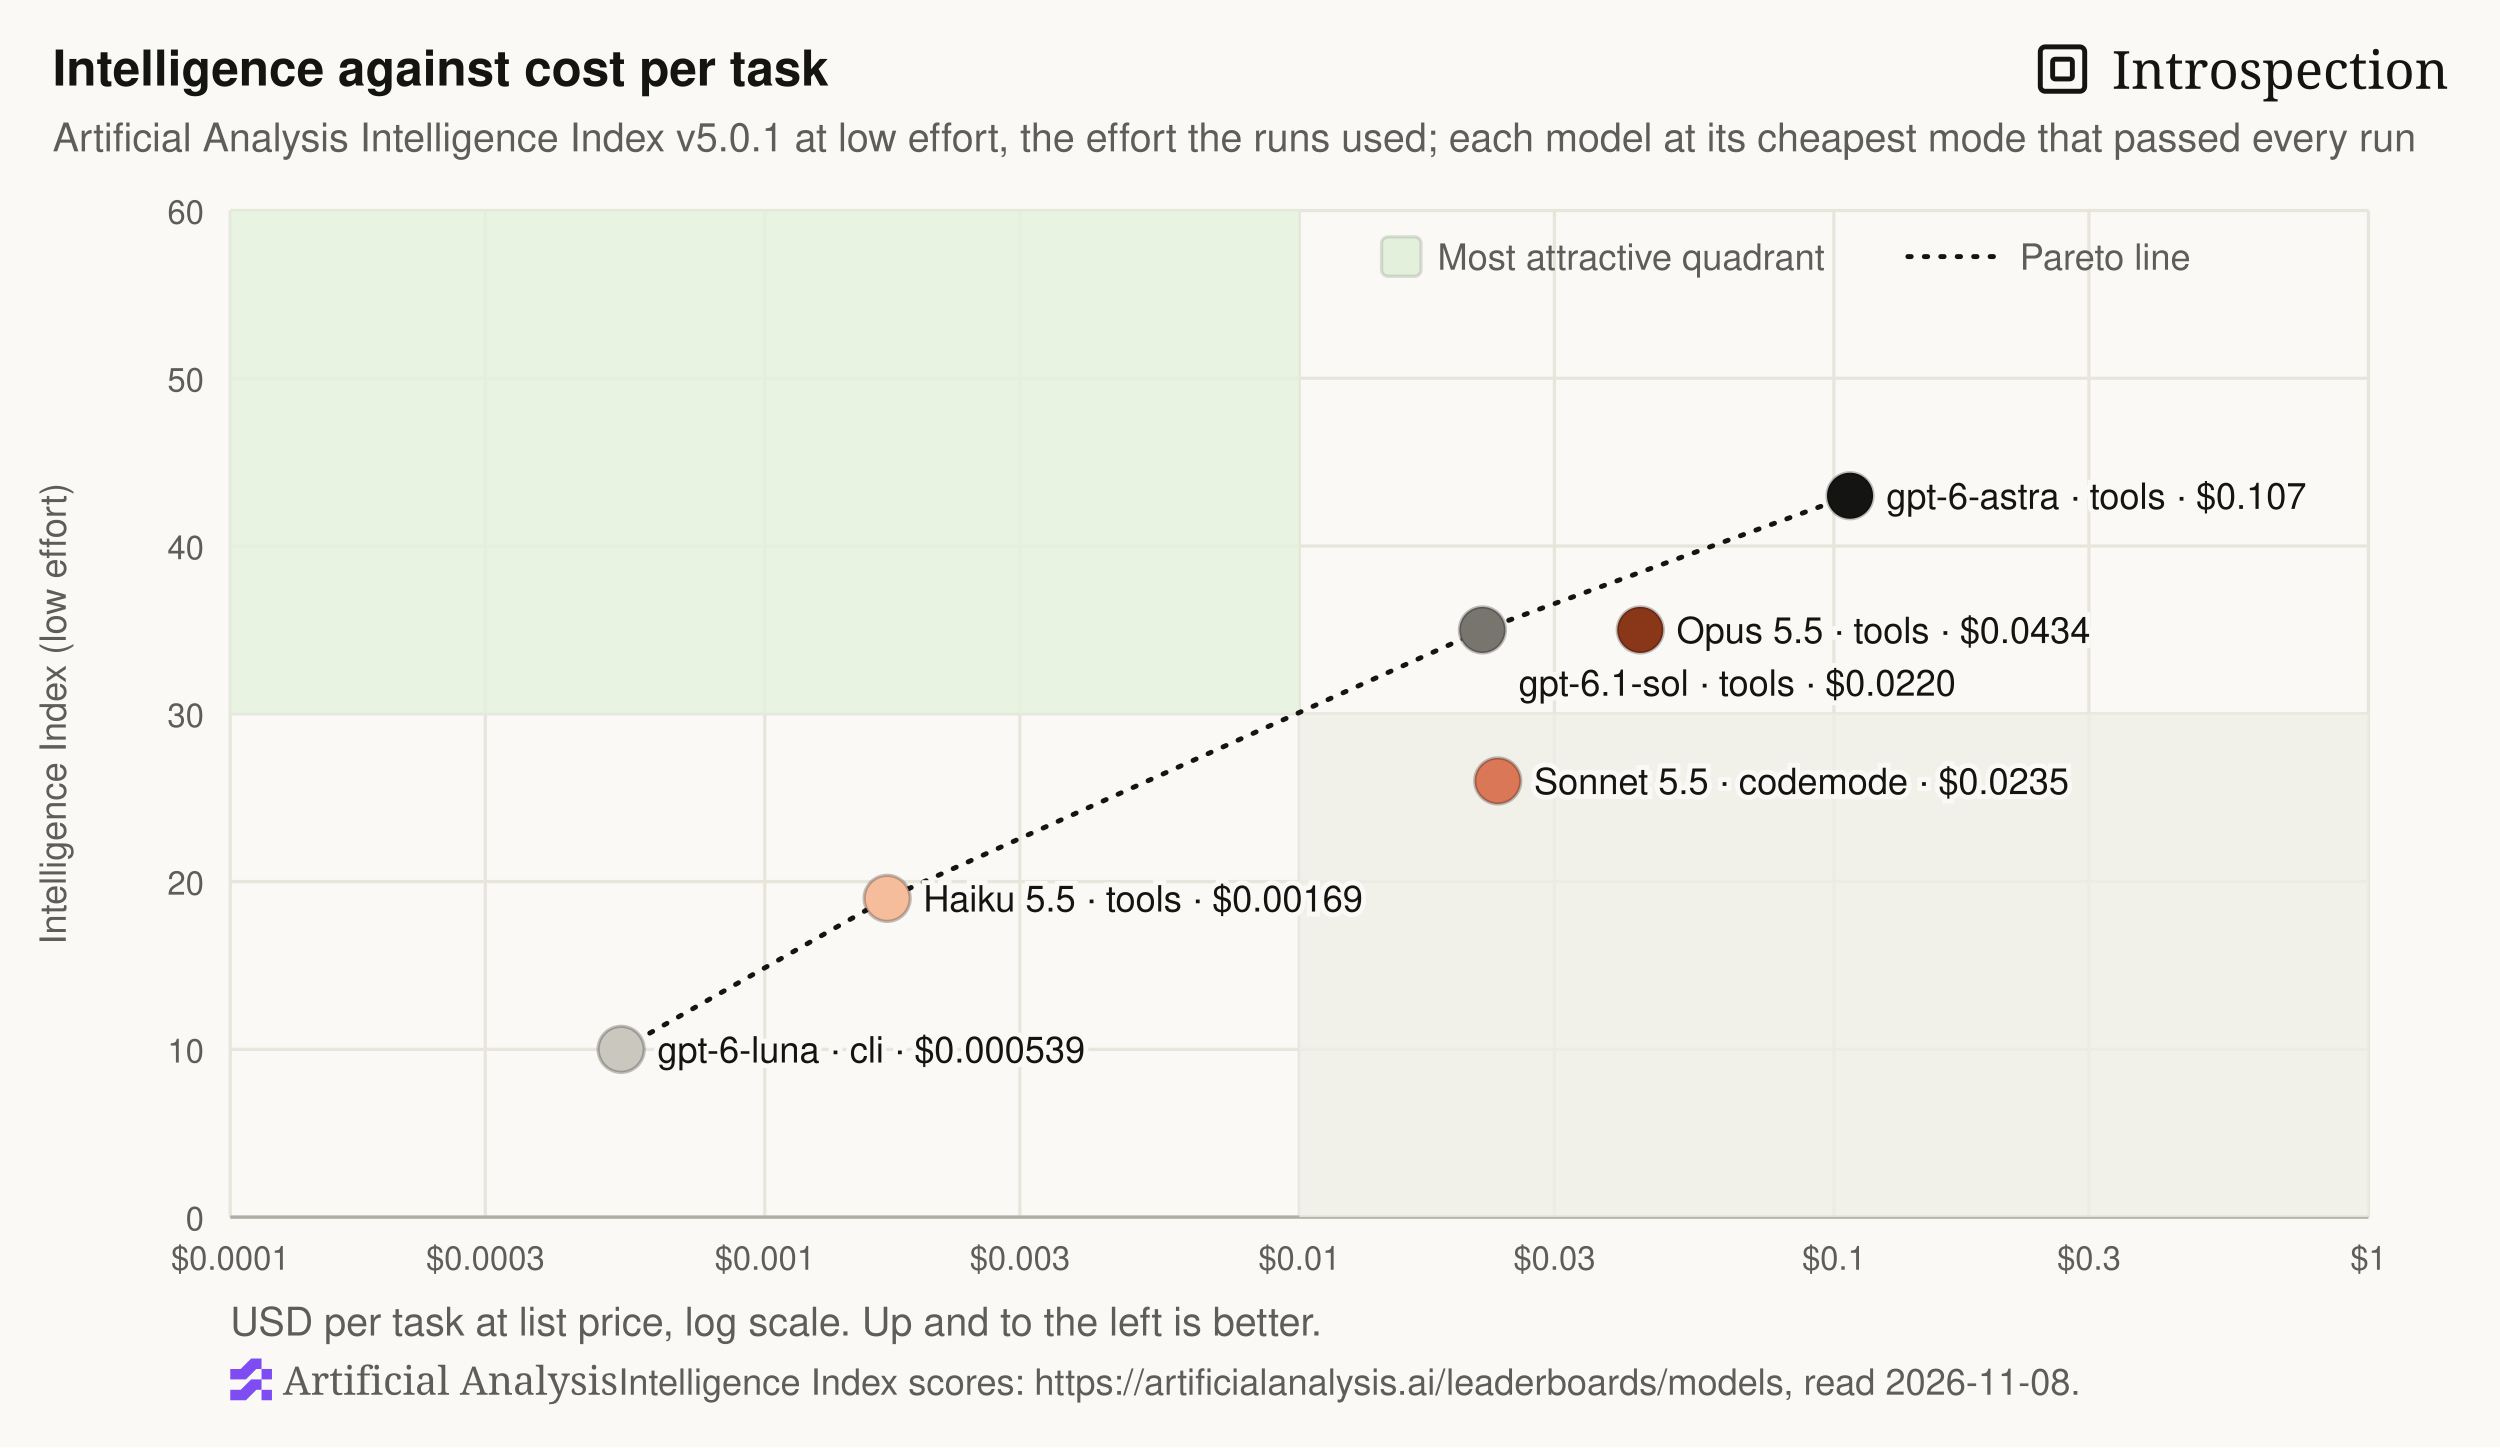
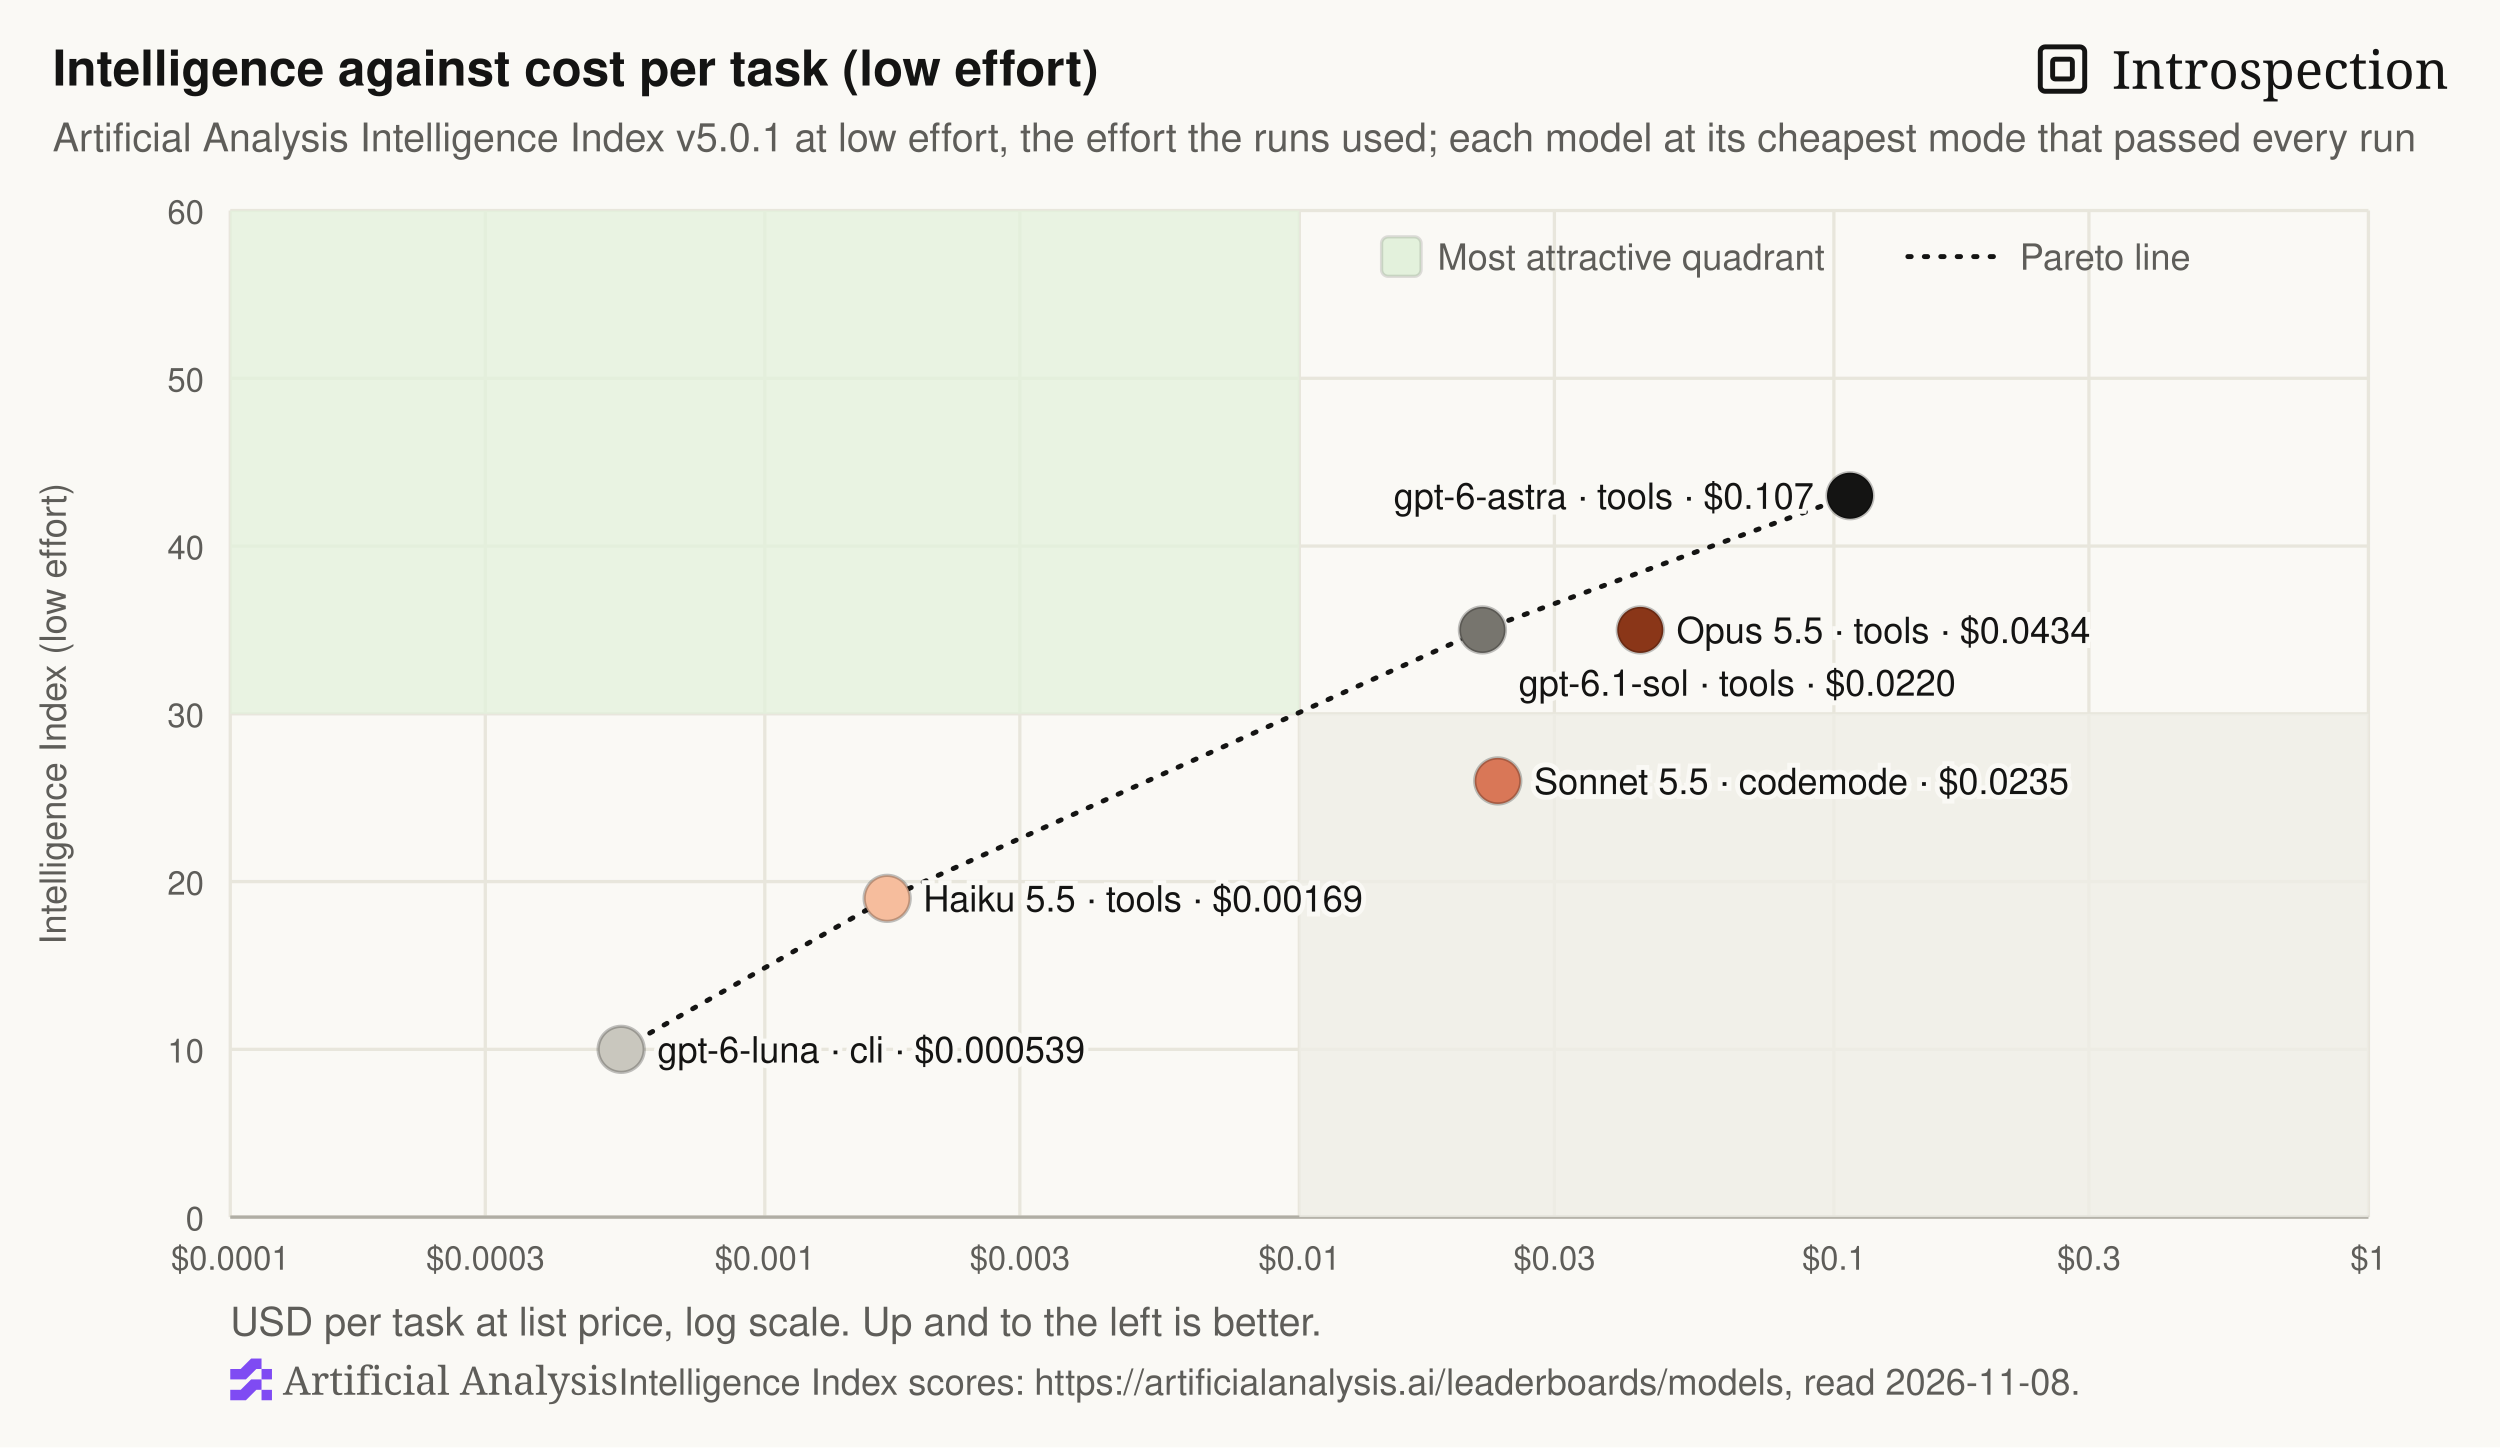
<svg xmlns="http://www.w3.org/2000/svg" width="760" height="440" viewBox="0 0 760 440" font-family="-apple-system, Segoe UI, Helvetica, Arial, sans-serif">
  <rect width="760" height="440" fill="#faf9f5" />
-   <text x="16" y="26" font-size="15" font-weight="600" fill="#141413">Intelligence against cost per task</text>
+   <text x="16" y="26" font-size="15" font-weight="600" fill="#141413">Intelligence against cost per task (low effort)</text>
  <g transform="translate(618 12) scale(0.75)" fill="none" stroke="#141413" stroke-width="2" stroke-linecap="round" stroke-linejoin="round">
    <rect x="3" y="3" width="18" height="18" rx="2" />
    <rect x="8" y="8" width="8" height="8" rx="1" />
  </g>
  <text x="642" y="27" font-size="16" font-family="Georgia, serif" fill="#141413">Introspection</text>
  <text x="16" y="46" font-size="12" fill="#5e5d59">Artificial Analysis Intelligence Index v5.0.1 at low effort, the effort the runs used; each model at its cheapest mode that passed every run</text>
  <line x1="70" y1="370" x2="720" y2="370" stroke="#e8e6dc" />
  <text x="62" y="374" font-size="10" text-anchor="end" fill="#5e5d59">0</text>
  <line x1="70" y1="319" x2="720" y2="319" stroke="#e8e6dc" />
  <text x="62" y="323" font-size="10" text-anchor="end" fill="#5e5d59">10</text>
  <line x1="70" y1="268" x2="720" y2="268" stroke="#e8e6dc" />
  <text x="62" y="272" font-size="10" text-anchor="end" fill="#5e5d59">20</text>
  <line x1="70" y1="217" x2="720" y2="217" stroke="#e8e6dc" />
  <text x="62" y="221" font-size="10" text-anchor="end" fill="#5e5d59">30</text>
  <line x1="70" y1="166" x2="720" y2="166" stroke="#e8e6dc" />
  <text x="62" y="170" font-size="10" text-anchor="end" fill="#5e5d59">40</text>
  <line x1="70" y1="115" x2="720" y2="115" stroke="#e8e6dc" />
  <text x="62" y="119" font-size="10" text-anchor="end" fill="#5e5d59">50</text>
  <line x1="70" y1="64" x2="720" y2="64" stroke="#e8e6dc" />
  <text x="62" y="68" font-size="10" text-anchor="end" fill="#5e5d59">60</text>
  <line x1="70" y1="64" x2="70" y2="370" stroke="#e8e6dc" />
  <text x="70" y="386" font-size="10" text-anchor="middle" fill="#5e5d59">$0.0001</text>
  <line x1="147.532" y1="64" x2="147.532" y2="370" stroke="#e8e6dc" />
  <text x="147.532" y="386" font-size="10" text-anchor="middle" fill="#5e5d59">$0.0003</text>
  <line x1="232.5" y1="64" x2="232.5" y2="370" stroke="#e8e6dc" />
  <text x="232.5" y="386" font-size="10" text-anchor="middle" fill="#5e5d59">$0.001</text>
  <line x1="310.032" y1="64" x2="310.032" y2="370" stroke="#e8e6dc" />
  <text x="310.032" y="386" font-size="10" text-anchor="middle" fill="#5e5d59">$0.003</text>
  <line x1="395" y1="64" x2="395" y2="370" stroke="#e8e6dc" />
  <text x="395" y="386" font-size="10" text-anchor="middle" fill="#5e5d59">$0.01</text>
  <line x1="472.532" y1="64" x2="472.532" y2="370" stroke="#e8e6dc" />
  <text x="472.532" y="386" font-size="10" text-anchor="middle" fill="#5e5d59">$0.03</text>
  <line x1="557.5" y1="64" x2="557.5" y2="370" stroke="#e8e6dc" />
  <text x="557.5" y="386" font-size="10" text-anchor="middle" fill="#5e5d59">$0.1</text>
  <line x1="635.032" y1="64" x2="635.032" y2="370" stroke="#e8e6dc" />
  <text x="635.032" y="386" font-size="10" text-anchor="middle" fill="#5e5d59">$0.3</text>
  <line x1="720" y1="64" x2="720" y2="370" stroke="#e8e6dc" />
  <text x="720" y="386" font-size="10" text-anchor="middle" fill="#5e5d59">$1</text>
  <line x1="70" y1="370" x2="720" y2="370" stroke="#b0aea5" />
  <rect x="70" y="64" width="325" height="153" fill="#e3f1dc" opacity="0.75" />
  <rect x="395" y="217" width="325" height="153" fill="#efede6" opacity="0.8" />
  <polyline points="188.836,319 269.697,273.1 450.656,191.5 562.413,150.7" fill="none" stroke="#141413" stroke-width="1.5" stroke-dasharray="1 4" stroke-linecap="round" />
  <rect x="420" y="72" width="12" height="12" rx="2" fill="#e3f1dc" stroke="#0000001f" />
  <text x="437" y="82" font-size="11" fill="#5e5d59">Most attractive quadrant</text>
  <line x1="580" y1="78" x2="608" y2="78" stroke="#141413" stroke-width="1.5" stroke-dasharray="1 4" stroke-linecap="round" />
  <text x="614" y="82" font-size="11" fill="#5e5d59">Pareto line</text>
-   <circle cx="269.697" cy="273.1" r="7" fill="#f6bd9d" stroke="#0000003d" />
-   <circle cx="455.324" cy="237.4" r="7" fill="#d97757" stroke="#0000003d" />
-   <circle cx="498.648" cy="191.5" r="7" fill="#8a3618" stroke="#0000003d" />
-   <circle cx="188.836" cy="319" r="7" fill="#c9c7be" stroke="#0000003d" />
-   <circle cx="450.656" cy="191.5" r="7" fill="#77756e" stroke="#0000003d" />
-   <circle cx="562.413" cy="150.7" r="7" fill="#141413" stroke="#0000003d" />
-   <text x="280.697" y="277.1" font-size="11" stroke="#faf9f5" stroke-width="3" paint-order="stroke" fill="#141413">Haiku 5.5 · tools · $0.00169</text>
-   <text x="466.324" y="241.4" font-size="11" stroke="#faf9f5" stroke-width="3" paint-order="stroke" fill="#141413">Sonnet 5.5 · codemode · $0.0235</text>
-   <text x="509.648" y="195.5" font-size="11" stroke="#faf9f5" stroke-width="3" paint-order="stroke" fill="#141413">Opus 5.5 · tools · $0.0434</text>
-   <text x="199.836" y="323" font-size="11" stroke="#faf9f5" stroke-width="3" paint-order="stroke" fill="#141413">gpt-6-luna · cli · $0.000539</text>
-   <text x="461.656" y="211.5" font-size="11" stroke="#faf9f5" stroke-width="3" paint-order="stroke" fill="#141413">gpt-6.1-sol · tools · $0.0220</text>
-   <text x="573.413" y="154.7" font-size="11" stroke="#faf9f5" stroke-width="3" paint-order="stroke" fill="#141413">gpt-6-astra · tools · $0.107</text>
+   <a href="https://artificialanalysis.ai/models/claude-haiku-5-5" target="_blank">
+     <circle cx="269.697" cy="273.1" r="7" fill="#f6bd9d" stroke="#0000003d" />
+   </a>
+   <a href="https://artificialanalysis.ai/models/claude-sonnet-5-5" target="_blank">
+     <circle cx="455.324" cy="237.4" r="7" fill="#d97757" stroke="#0000003d" />
+   </a>
+   <a href="https://artificialanalysis.ai/models/claude-opus-5-5" target="_blank">
+     <circle cx="498.648" cy="191.5" r="7" fill="#8a3618" stroke="#0000003d" />
+   </a>
+   <a href="https://artificialanalysis.ai/models/gpt-6-luna" target="_blank">
+     <circle cx="188.836" cy="319" r="7" fill="#c9c7be" stroke="#0000003d" />
+   </a>
+   <a href="https://artificialanalysis.ai/models/gpt-6-1-sol" target="_blank">
+     <circle cx="450.656" cy="191.5" r="7" fill="#77756e" stroke="#0000003d" />
+   </a>
+   <a href="https://artificialanalysis.ai/models/gpt-6-astra" target="_blank">
+     <circle cx="562.413" cy="150.7" r="7" fill="#141413" stroke="#0000003d" />
+   </a>
+   <text x="280.697" y="277.1" text-anchor="start" font-size="11" stroke="#faf9f5" stroke-width="3" paint-order="stroke" fill="#141413">Haiku 5.5 · tools · $0.00169</text>
+   <text x="466.324" y="241.4" text-anchor="start" font-size="11" stroke="#faf9f5" stroke-width="3" paint-order="stroke" fill="#141413">Sonnet 5.5 · codemode · $0.0235</text>
+   <text x="509.648" y="195.5" text-anchor="start" font-size="11" stroke="#faf9f5" stroke-width="3" paint-order="stroke" fill="#141413">Opus 5.5 · tools · $0.0434</text>
+   <text x="199.836" y="323" text-anchor="start" font-size="11" stroke="#faf9f5" stroke-width="3" paint-order="stroke" fill="#141413">gpt-6-luna · cli · $0.000539</text>
+   <text x="461.656" y="211.5" text-anchor="start" font-size="11" stroke="#faf9f5" stroke-width="3" paint-order="stroke" fill="#141413">gpt-6.1-sol · tools · $0.0220</text>
+   <text x="551.413" y="154.7" text-anchor="end" font-size="11" stroke="#faf9f5" stroke-width="3" paint-order="stroke" fill="#141413">gpt-6-astra · tools · $0.107</text>
  <text x="70" y="406" font-size="12" fill="#5e5d59">USD per task at list price, log scale. Up and to the left is better.</text>
  <g transform="translate(70 413) scale(0.24)">
    <path d="M46.219 52.82H52.819V39.61H46.219H39.609V52.82H46.219Z" fill="#7F4BF3" />
    <path d="M26.41 0L13.2 13.2H0V26.41H19.81L33.01 13.2H39.61V0H26.41Z" fill="#7F4BF3" />
    <path d="M26.41 26.41L13.2 39.61H0V52.82H19.81L33.01 39.61H39.61V26.41H26.41Z" fill="#7F4BF3" />
    <path d="M52.819 26.41V13.2H46.219H39.609V26.41H46.219H52.819Z" fill="#7F4BF3" />
  </g>
  <text x="86" y="424" font-size="12" font-family="Georgia, serif" fill="#5e5d59">Artificial Analysis</text>
  <text x="187.95" y="424" font-size="11" fill="#5e5d59">Intelligence Index scores: https://artificialanalysis.ai/leaderboards/models, read 2026-11-08.</text>
  <text transform="translate(20 217) rotate(-90)" font-size="11" text-anchor="middle" fill="#5e5d59">Intelligence Index (low effort)</text>
</svg>
